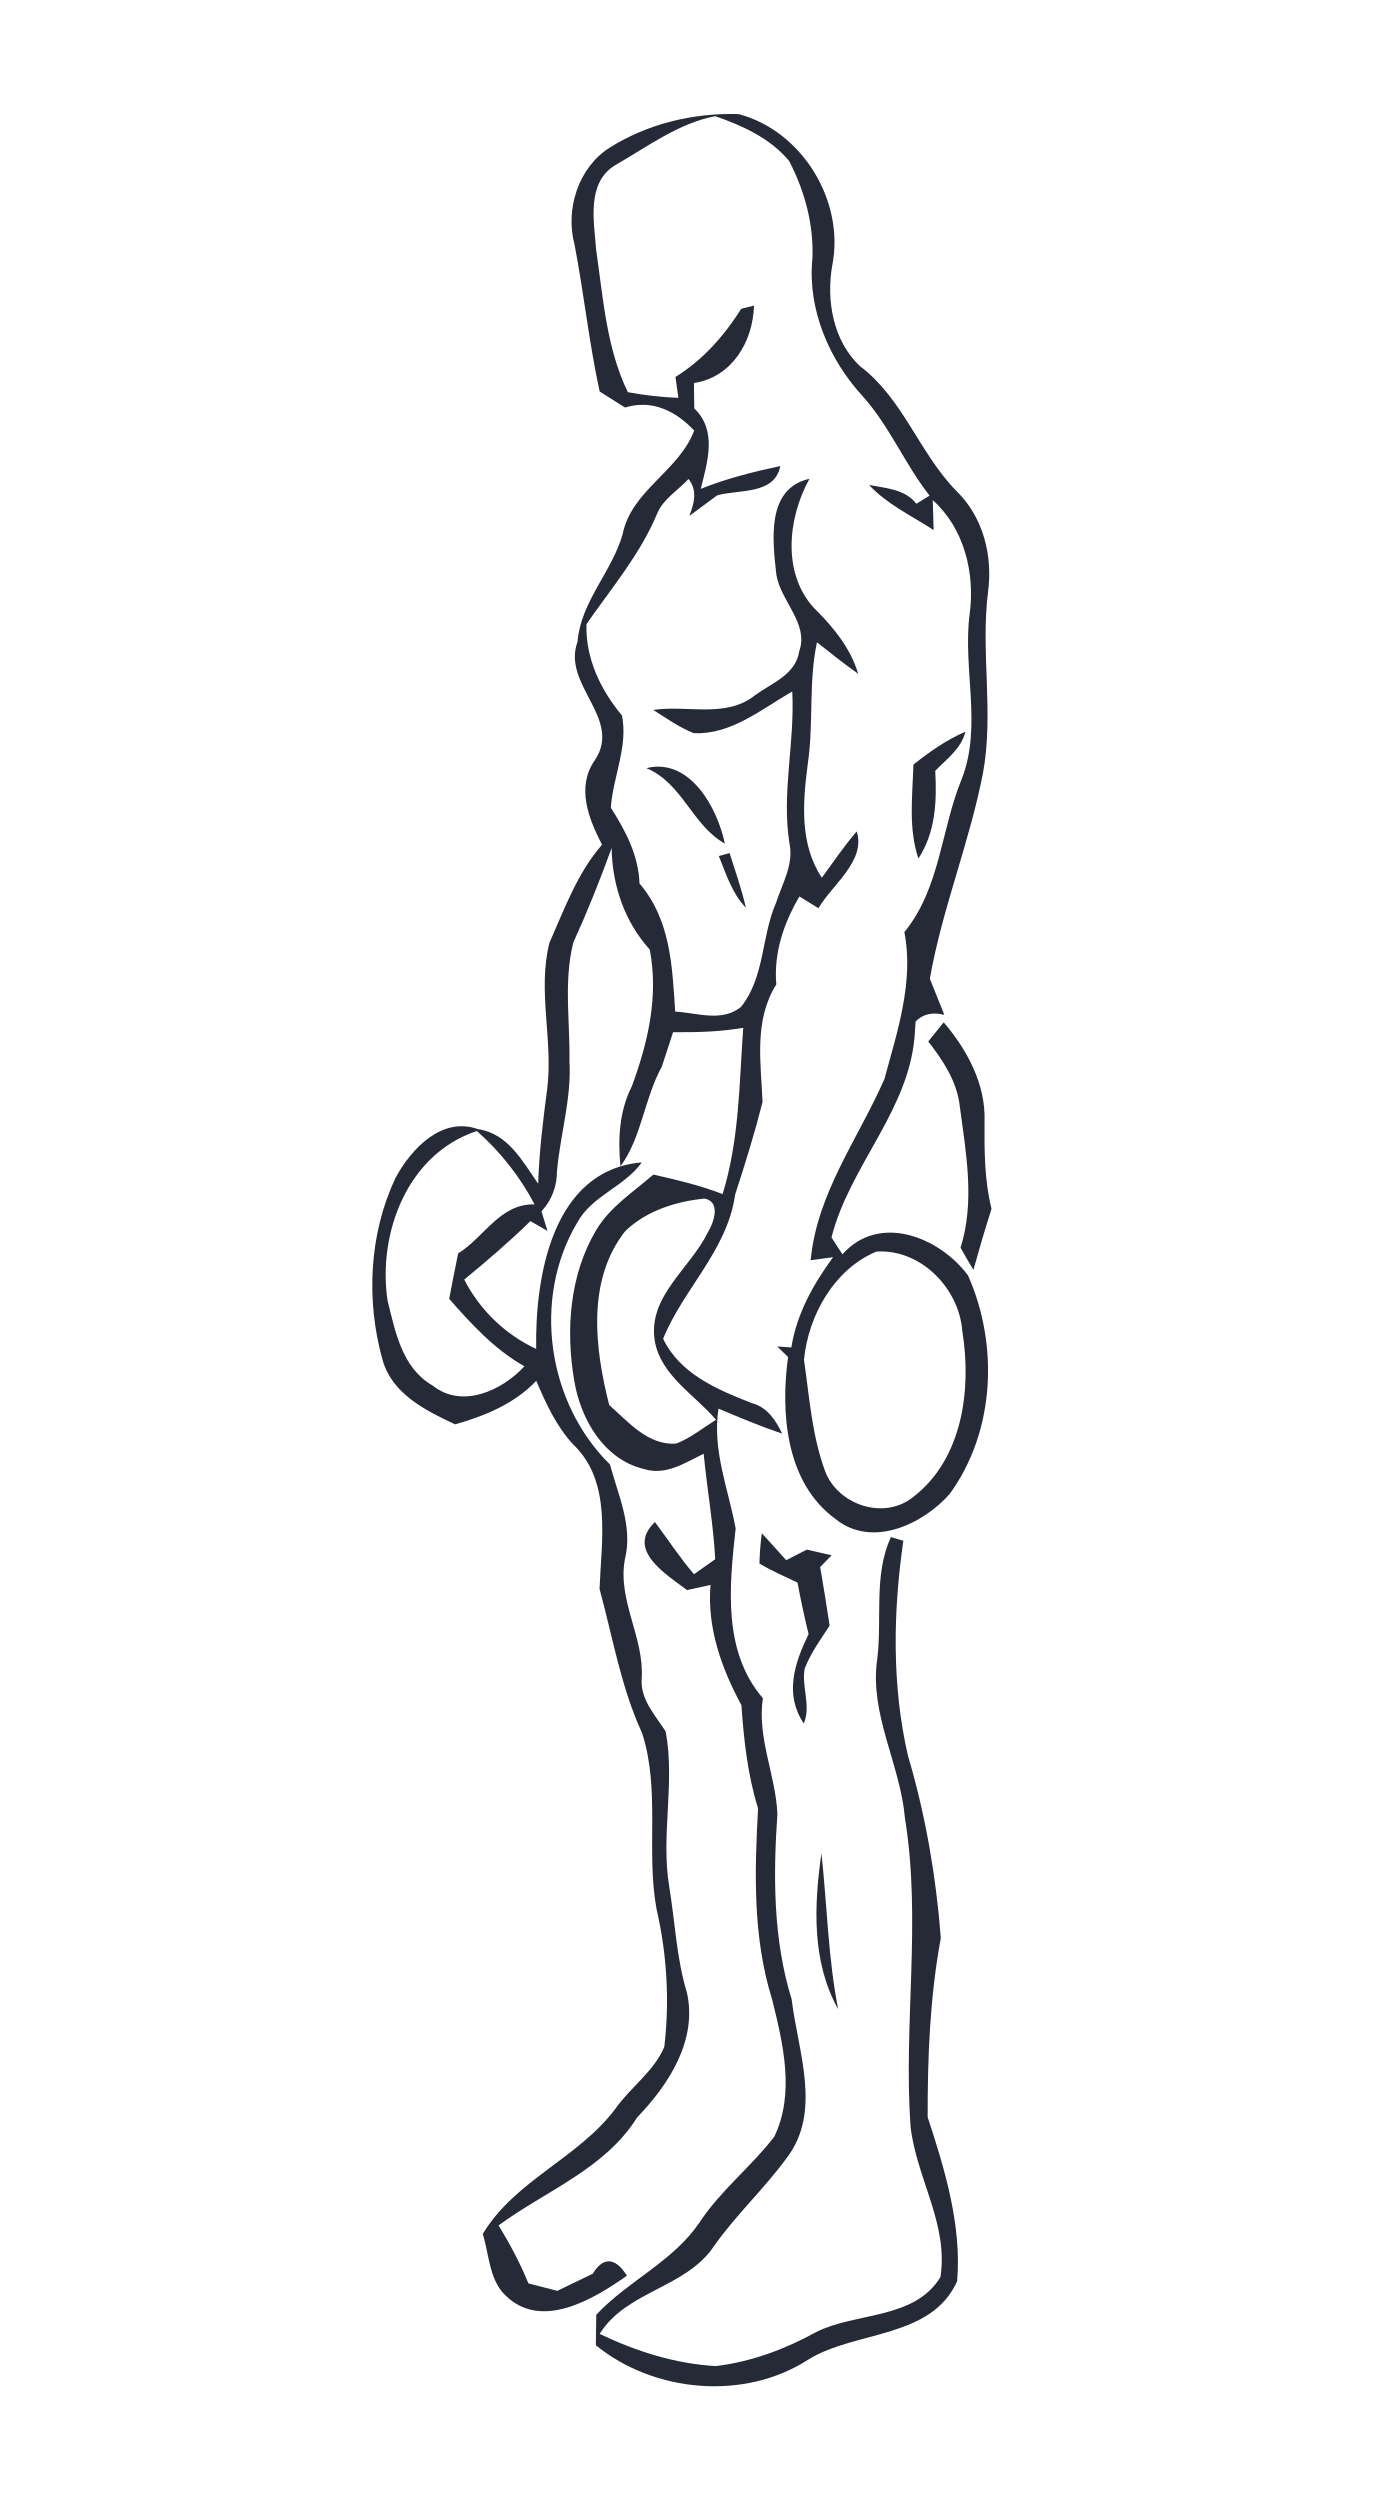
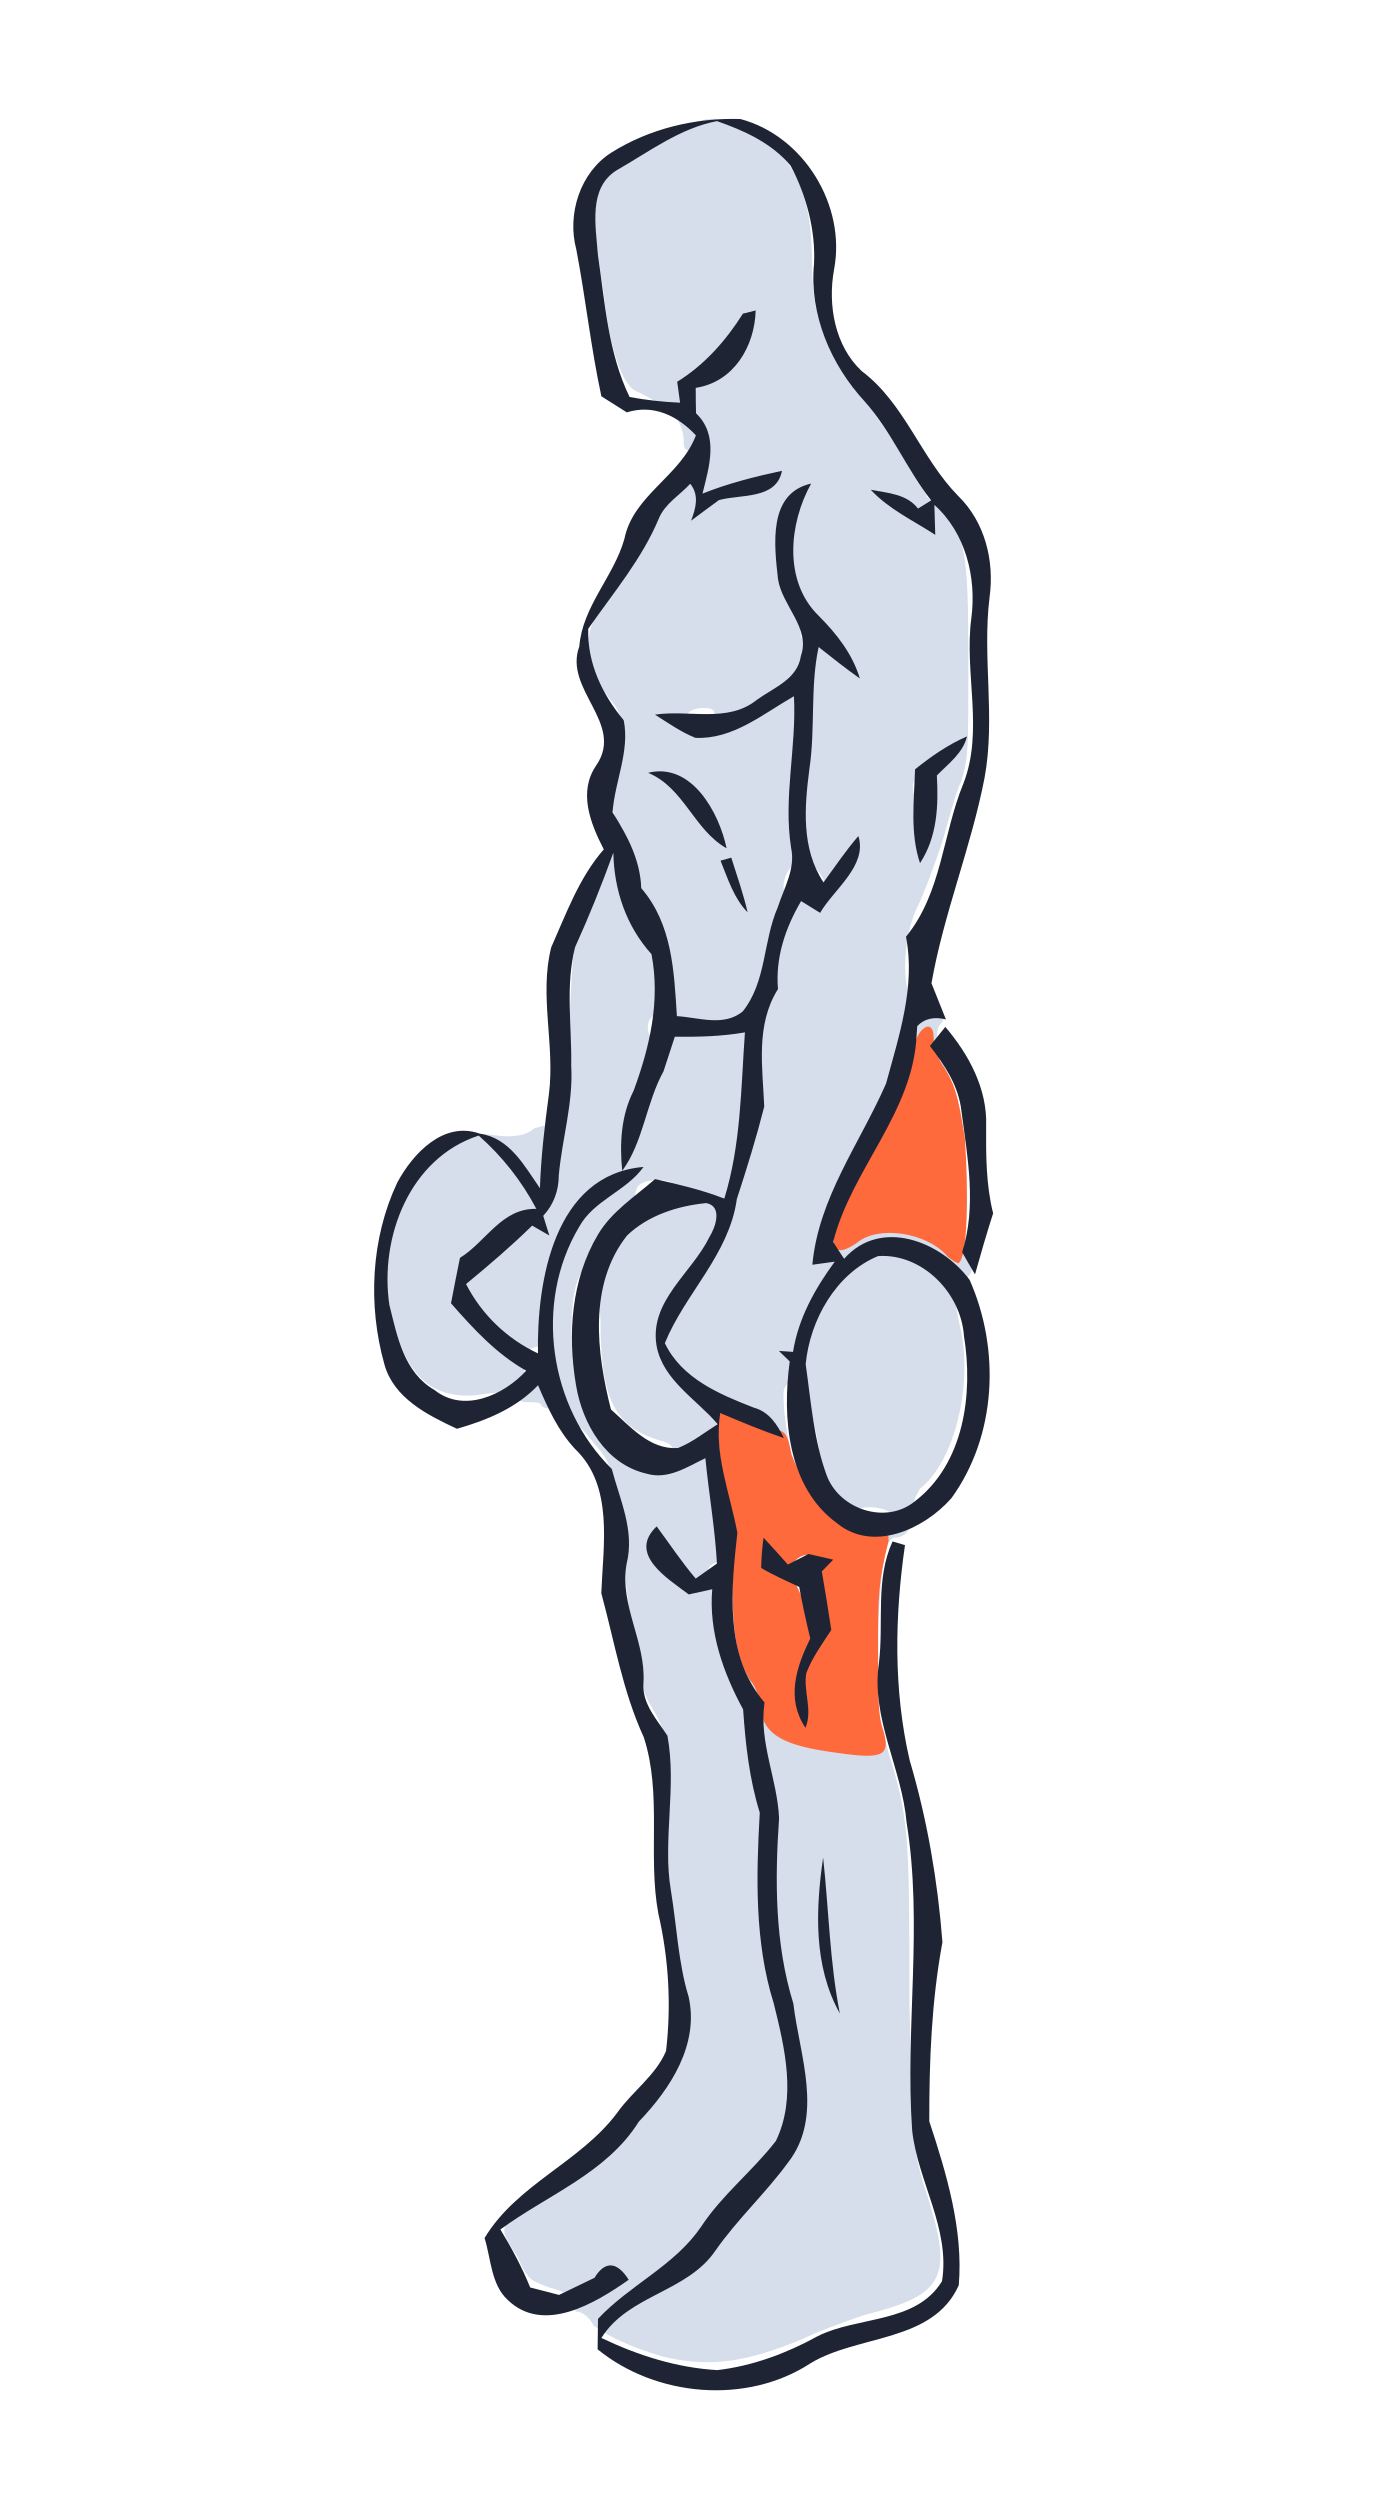
- <svg xmlns="http://www.w3.org/2000/svg" viewBox="16.2 16.5 140.4 250.9">
-   <g fill="#252A36">
-     <path d="M77.38 31.32c3.83-2.41 8.44-3.51 12.95-3.37 6.36 1.68 10.66 8.7 9.4 15.16-.63 3.53.08 7.62 2.79 10.15 4.31 3.24 5.94 8.72 9.67 12.52 2.7 2.62 3.67 6.54 3.16 10.2-.74 6.02.61 12.11-.5 18.11-1.35 6.98-4.1 13.62-5.33 20.63.37.91 1.09 2.72 1.45 3.63-1.2-.3-2.16-.08-2.88.67l-.06.86c-.33 7.84-6.53 13.47-8.38 20.81.36.57.72 1.13 1.1 1.69 3.71-4.17 9.75-1.71 12.6 2.12 3.1 6.99 2.71 15.66-1.83 21.92-2.71 3.09-7.87 5.49-11.5 2.5-4.96-3.62-5.5-10.63-4.73-16.23-.27-.27-.82-.8-1.09-1.06.35.03 1.07.08 1.42.1.53-3.36 2.2-6.35 4.19-9.06-.56.07-1.69.23-2.25.31.62-6.74 4.78-12.2 7.4-18.19 1.29-4.75 2.98-9.8 2-14.74 3.61-4.42 3.67-10.29 5.76-15.37 2.08-5.33.07-11.09.8-16.6.54-4.08-.56-8.57-3.71-11.39.03.76.07 2.26.09 3.01-2.2-1.44-4.66-2.57-6.48-4.53 1.67.33 3.61.41 4.75 1.89.44-.27.88-.54 1.32-.82-2.47-3.15-3.99-6.92-6.67-9.93-3.4-3.68-5.59-8.76-5.09-13.83.16-3.4-.77-6.84-2.34-9.83-1.88-2.27-4.69-3.55-7.41-4.49-3.72.71-6.83 3.09-10.06 4.93-2.89 1.79-2.1 5.64-1.89 8.48.7 4.81 1.03 9.86 3.18 14.29 1.67.31 3.36.5 5.07.57-.07-.52-.22-1.57-.29-2.1 2.76-1.71 4.88-4.12 6.6-6.84l1.28-.32c-.1 3.61-2.2 7.19-6.02 7.77 0 .85.01 1.7.03 2.55 2.32 2.23 1.32 5.36.65 8.07 2.57-1.03 5.27-1.71 7.98-2.29-.56 2.91-4.14 2.33-6.33 2.94-.93.68-1.87 1.37-2.8 2.07.49-1.25.84-2.57-.08-3.71-1.05 1.14-2.53 1.99-3.15 3.48-1.7 4.08-4.59 7.49-7.09 11.08-.11 3.44 1.41 6.59 3.56 9.18.63 3.09-.9 6.16-1.12 9.25 1.48 2.31 2.79 4.81 2.88 7.61 3.12 3.62 3.29 8.32 3.58 12.85 2.19.13 4.7 1.09 6.61-.47 2.4-3.01 2.03-7.07 3.52-10.46.62-1.93 1.79-3.85 1.34-5.95-.81-5.08.56-10.14.28-15.24-3.08 1.76-6.13 4.36-9.89 4.18-1.46-.58-2.74-1.5-4.06-2.33 3.41-.52 7.3.87 10.22-1.48 1.69-1.23 4.09-2.07 4.43-4.41 1-2.79-1.9-5.04-2.3-7.73-.37-3.38-1.04-8.6 3.33-9.58-2.23 4-2.8 9.79.73 13.25 1.8 1.8 3.41 3.83 4.16 6.32-1.42-1-2.78-2.08-4.14-3.16-.86 4.02-.32 8.15-.92 12.19-.5 3.85-.85 8.03 1.41 11.44 1.15-1.57 2.23-3.18 3.5-4.65.94 2.96-2.47 5.35-3.84 7.71-.48-.29-1.43-.88-1.91-1.18-1.58 2.7-2.59 5.66-2.32 8.83-2.26 3.59-1.55 7.82-1.38 11.8-.79 3.12-1.75 6.21-2.75 9.28-.78 5.59-5.19 9.47-7.23 14.47 1.69 3.55 5.49 5.14 8.94 6.48 1.51.4 2.37 1.71 3.01 3.05-2.17-.73-4.28-1.62-6.39-2.51-.65 4.18.98 8.02 1.72 12.03-.63 5.73-1.33 12.31 2.73 17.03-.59 3.99 1.29 7.7 1.46 11.62-.43 6.21-.43 12.6 1.43 18.6.62 5.21 3.08 11.29-.51 15.94-2.26 3.1-5.11 5.72-7.31 8.87-2.84 4.19-8.75 4.44-11.45 8.77 3.65 1.75 7.59 3 11.64 3.23 3.56-.42 6.97-1.69 10.1-3.42 4.02-2.01 9.85-1.23 12.46-5.51.84-5.3-2.44-10.01-3-15.14-.72-10.3 1.11-20.67-.56-30.92-.46-5.41-3.59-10.44-2.78-15.97.51-4.08-.39-8.38 1.37-12.24.31.09.94.28 1.25.37-1.03 7.12-1.17 14.52.47 21.6 1.76 5.94 2.82 12.11 3.29 18.27-1.1 5.94-1.33 11.95-1.32 17.98 1.73 5.24 3.43 10.9 2.96 16.46-2.58 5.77-10.12 4.94-14.88 7.83-6.42 4.2-15.54 3.37-21.38-1.4l.04-3.06c3.19-3.41 7.71-5.34 10.36-9.26 2.11-3.21 5.18-5.59 7.5-8.6 2.1-4.33.89-9.35-.21-13.79-1.94-6.19-1.77-12.77-1.41-19.17-1.05-3.38-1.43-6.86-1.67-10.36-2-3.68-3.47-7.82-3.1-12.07l-2.36.52c-2.12-1.6-6.16-4.04-3.22-6.83 1.3 1.75 2.5 3.58 3.92 5.24.71-.51 1.42-1.01 2.13-1.51-.19-3.55-.82-7.05-1.16-10.58-1.85.89-3.77 2.2-5.93 1.55-4.08-.95-6.42-5.01-7.06-8.89-.87-5.06-.47-10.61 2.2-15.1 1.38-2.34 3.74-3.83 5.74-5.58 2.34.53 4.7 1.08 6.95 1.96 1.68-5.43 1.67-11.09 2.07-16.69-2.33.41-4.69.46-7.04.44-.38 1.15-.76 2.3-1.13 3.46-1.76 3.19-2.02 7.11-4.15 10-.27-2.75-.12-5.55 1.15-8.05 1.62-4.41 2.69-8.99 1.79-13.7-2.53-2.81-3.76-6.42-3.83-10.19-1.16 3.21-2.43 6.38-3.84 9.48-.99 3.88-.32 7.95-.39 11.91.22 3.73-.92 7.33-1.25 11.02 0 1.52-.52 2.93-1.56 4.05.15.49.45 1.48.61 1.97-.43-.24-1.29-.74-1.72-.99-2.11 2.07-4.36 3.99-6.64 5.87 1.58 3.07 4.1 5.49 7.22 6.96-.12-7.23 1.61-17.96 10.6-18.72-1.76 2.46-5.02 3.34-6.49 6.06-4.52 7.62-3 18.06 3.3 24.26.83 3.12 2.32 6.23 1.49 9.53-.75 4.15 1.97 7.84 1.69 11.98-.14 2.08 1.36 3.65 2.41 5.28.96 5.18-.51 10.42.36 15.61.58 3.53.72 7.15 1.77 10.6 1.07 4.79-1.83 9.23-5 12.53-3.24 5.18-9.17 7.35-13.9 10.83 1.13 1.86 2.17 3.79 2.99 5.82.72.19 2.17.56 2.9.75 1.19-.57 2.38-1.14 3.56-1.72 1-1.66 2.23-1.72 3.43.2-3.36 2.36-8.56 5.5-12.16 2.01-1.67-1.56-1.66-4.13-2.31-6.2 3.26-5.42 9.59-7.59 13.32-12.58 1.51-2.15 3.88-3.75 4.9-6.2.54-4.58.27-9.28-.77-13.78-1.09-5.84.4-11.98-1.46-17.71-2.12-4.6-2.95-9.63-4.27-14.47.18-4.82 1.27-10.76-2.63-14.48-1.71-1.83-2.75-4.13-3.72-6.4-2.2 2.31-5.14 3.51-8.14 4.37-2.96-1.38-6.35-3.07-7.29-6.48-1.67-5.96-1.35-12.63 1.3-18.25 1.56-2.9 4.64-6.2 8.28-4.9 3.01.43 4.48 3.24 6.04 5.48.1-3.17.48-6.31.9-9.45.63-4.9-.99-9.9.23-14.73 1.51-3.39 2.8-7.01 5.28-9.84-1.34-2.61-2.62-5.78-.72-8.49 2.8-4.19-3.33-7.57-1.74-11.88.33-4.06 3.46-7.01 4.53-10.81.89-4.4 5.62-6.28 7.18-10.39-1.85-1.96-4.23-3.15-6.94-2.31-.85-.53-1.7-1.07-2.55-1.61-1.06-4.88-1.58-9.85-2.52-14.75-.95-3.52.38-7.73 3.52-9.72M55.09 147c.79 3.16 1.45 6.79 4.54 8.56 2.94 2.35 6.96.5 9.2-1.94-3-1.69-5.31-4.22-7.55-6.77.3-1.52.58-3.05.9-4.56 2.63-1.62 4.18-5 7.67-4.92a25.89 25.89 0 00-5.79-7.36c-6.96 2.28-9.96 10.23-8.97 16.99m23.87-6.96c-3.9 4.93-3.07 11.78-1.62 17.47 1.92 1.69 3.9 4.07 6.73 3.87 1.45-.57 2.67-1.57 3.99-2.39-2.12-2.5-5.51-4.42-6.14-7.87-.76-4.51 3.56-7.3 5.32-10.95.59-.94 1.34-3.06-.33-3.38-2.87.28-5.83 1.22-7.95 3.25m25.2 2.07c-4.23 1.74-6.85 6.43-7.27 10.86.54 3.75.8 7.63 2.13 11.21 1.29 3.37 5.92 4.91 8.81 2.57 4.97-3.79 5.9-10.82 4.95-16.63-.3-4.31-4.18-8.3-8.62-8.01z" />
-     <path d="M107.87 93.24c1.61-1.29 3.31-2.48 5.22-3.31-.42 1.71-1.88 2.74-3.03 3.93.17 3.05.04 6.16-1.69 8.8-1.02-3.03-.59-6.28-.5-9.42zM81.07 93.59c4.37-1.08 7.13 3.99 7.88 7.58-3.3-1.87-4.26-6.07-7.88-7.58zM88.34 102.41c.27-.07.81-.23 1.08-.3.58 1.82 1.21 3.63 1.64 5.49-1.4-1.44-1.98-3.38-2.72-5.19zM109.36 121.02c.52-.64 1.03-1.28 1.55-1.92 2.35 2.76 4.22 6.2 4.1 9.93-.02 2.94-.02 5.91.7 8.79-.65 2.03-1.25 4.08-1.82 6.13-.44-.74-.87-1.48-1.29-2.23 1.46-4.61.55-9.48-.07-14.15-.27-2.51-1.66-4.61-3.17-6.55zM92.42 173.42c.02-1.02.1-2.03.24-3.04.82.89 1.63 1.79 2.44 2.7.52-.27 1.55-.8 2.07-1.06.63.14 1.87.43 2.49.57-.29.3-.86.89-1.15 1.18.34 1.96.66 3.91.95 5.88-.91 1.39-1.9 2.75-2.5 4.31-.34 1.83.66 3.71-.09 5.51-1.98-2.92-.92-6.11.48-8.97-.42-1.72-.79-3.44-1.11-5.17-1.29-.61-2.6-1.18-3.82-1.91zM100.32 218.15c-2.67-4.77-2.43-10.43-1.68-15.65.57 5.21.66 10.47 1.68 15.65z" />
+ <svg xmlns="http://www.w3.org/2000/svg" viewBox="16 16 140 251" class="ekd">
+   <g transform="translate(16 16) scale(0.34847)">
+     <path class="b" fill="#D5DEEA" d="M191 679C181 676 175 673 171 670C170 668 168 666 166 666C165 665 164 664 164 663C164 661 162 660 158 659C153 657 152 657 149 650C143 641 143 641 159 631C189 612 203 589 197 570C194 560 192 536 192 518C192 500 192 500 189 494C186 489 185 487 185 483C185 480 184 474 182 469C181 461 180 456 180 448C180 434 177 423 173 418C172 417 169 413 167 411C164 407 163 406 161 406C159 406 157 406 156 405C156 404 154 404 152 404C150 404 148 403 147 402C146 401 143 401 137 402C124 403 117 396 113 380C106 353 122 324 142 327C148 328 152 327 154 325C155 325 157 324 159 324C163 324 163 324 164 297C165 272 165 272 169 263C171 258 173 252 173 250C173 246 173 246 176 246C180 245 181 241 179 238C176 235 176 231 177 224C180 213 180 207 177 203C167 191 167 183 176 170C180 165 185 157 187 152C192 144 196 139 200 138C204 137 203 131 200 130C197 130 197 129 197 127C197 123 194 118 192 118C191 118 190 117 189 116C188 115 186 114 184 113C180 112 176 103 174 85C169 52 169 51 192 39C204 33 206 33 214 37C229 44 234 55 234 77C234 91 238 102 249 115C252 119 267 141 267 143C267 143 269 145 271 147C278 154 279 158 279 190C279 217 279 218 277 225C275 229 273 238 271 244C269 250 266 258 264 262C259 273 260 291 266 292C271 292 273 293 271 295C269 297 270 303 273 309C277 317 279 336 278 352C278 359 278 363 279 363C281 365 280 368 277 369C275 370 274 371 277 384C280 400 275 421 265 429C264 431 263 432 263 436C263 440 261 443 258 443C255 443 254 450 253 468C252 487 252 491 256 505C262 524 262 530 262 576C263 618 263 618 266 629C275 656 273 661 249 667C243 669 235 672 231 674C214 681 204 682 191 679ZM237 459C237 450 236 448 232 448C228 449 227 453 229 455C229 456 230 458 231 460C232 468 238 467 237 459ZM210 454C210 451 210 450 208 450C204 450 203 453 204 456C206 459 210 457 210 454ZM258 438C258 434 247 433 246 436C245 440 247 441 252 441C257 441 258 440 258 438ZM194 420C194 417 194 416 190 415C177 411 173 403 173 380C172 366 172 366 169 366C163 366 163 402 170 408C170 409 171 410 171 411C171 416 182 423 190 423C194 423 194 422 194 420ZM236 422C237 417 232 399 230 398C228 398 227 398 226 400C225 402 227 418 229 421C230 423 235 424 236 422ZM160 393C160 387 152 386 151 392C151 397 151 398 156 398C159 398 160 397 160 393ZM192 347C198 345 197 341 191 340C185 340 183 341 183 345C183 349 186 350 192 347ZM194 296C194 293 193 292 191 292C187 292 186 295 187 298C189 301 194 299 194 296ZM238 256C238 253 234 248 231 248C227 249 225 254 226 257C227 260 237 259 238 256ZM270 227C270 223 264 222 263 226C263 230 264 231 267 231C269 231 270 230 270 227ZM206 208C206 205 206 204 203 204C198 204 197 206 198 210C200 213 206 211 206 208ZM234 196C234 194 233 194 231 194C227 194 226 196 227 199C229 202 234 200 234 196ZM238 182C238 179 237 178 235 178C231 178 230 181 231 184C233 187 238 185 238 182Z" />
+     <path class="m m-glutes" fill="#FF6A3D" d="M273 362C267 355 253 353 247 358C237 365 238 355 250 333C258 317 262 309 263 303C264 296 269 293 269 299C269 301 270 304 271 306C275 312 276 315 278 328C279 342 279 363 276 364C276 364 274 363 273 362Z" />
+     <path class="m m-hams" fill="#FF6A3D" d="M241 505C226 503 220 500 219 492C219 490 218 486 216 484C212 477 211 470 211 454C212 441 211 438 209 430C207 418 206 407 208 407C209 407 212 408 215 409C218 410 222 412 223 412C226 412 227 413 228 419C233 432 242 441 251 441C256 441 256 441 256 444C253 456 253 460 253 475C253 488 253 493 254 497C257 506 255 507 241 505ZM237 459C237 450 236 448 232 448C228 449 227 453 229 455C229 456 230 458 231 460C232 468 238 467 237 459Z" />
+   </g>
+   <g class="l">
+     <g fill="#1E2433">
+       <path d="M77.38 31.32c3.83-2.41 8.44-3.51 12.95-3.37 6.36 1.68 10.66 8.7 9.4 15.16-.63 3.53.08 7.62 2.79 10.15 4.31 3.24 5.94 8.72 9.67 12.52 2.7 2.62 3.67 6.54 3.16 10.2-.74 6.02.61 12.11-.5 18.11-1.35 6.98-4.1 13.62-5.33 20.63.37.91 1.09 2.72 1.45 3.63-1.2-.3-2.16-.08-2.88.67l-.06.86c-.33 7.84-6.53 13.47-8.38 20.81.36.57.72 1.13 1.1 1.69 3.71-4.17 9.75-1.71 12.6 2.12 3.1 6.99 2.71 15.66-1.83 21.92-2.71 3.09-7.87 5.49-11.5 2.5-4.96-3.62-5.5-10.63-4.73-16.23-.27-.27-.82-.8-1.09-1.06.35.03 1.07.08 1.42.1.53-3.36 2.2-6.35 4.19-9.06-.56.07-1.69.23-2.25.31.62-6.74 4.78-12.2 7.4-18.19 1.29-4.75 2.98-9.8 2-14.74 3.61-4.42 3.67-10.29 5.76-15.37 2.08-5.33.07-11.09.8-16.6.54-4.08-.56-8.57-3.71-11.39.03.76.07 2.26.09 3.01-2.2-1.44-4.66-2.57-6.48-4.53 1.67.33 3.61.41 4.75 1.89.44-.27.88-.54 1.32-.82-2.47-3.15-3.99-6.92-6.67-9.93-3.4-3.68-5.59-8.76-5.09-13.83.16-3.4-.77-6.84-2.34-9.83-1.88-2.27-4.69-3.55-7.41-4.49-3.72.71-6.83 3.09-10.06 4.93-2.89 1.79-2.1 5.64-1.89 8.48.7 4.81 1.03 9.86 3.18 14.29 1.67.31 3.36.5 5.07.57-.07-.52-.22-1.57-.29-2.1 2.76-1.71 4.88-4.12 6.6-6.84l1.28-.32c-.1 3.61-2.2 7.19-6.02 7.77 0 .85.01 1.7.03 2.55 2.32 2.23 1.32 5.36.65 8.07 2.57-1.03 5.27-1.71 7.98-2.29-.56 2.91-4.14 2.33-6.33 2.94-.93.68-1.87 1.37-2.8 2.07.49-1.25.84-2.57-.08-3.71-1.05 1.14-2.53 1.99-3.15 3.48-1.7 4.08-4.59 7.49-7.09 11.08-.11 3.44 1.41 6.59 3.56 9.18.63 3.09-.9 6.16-1.12 9.25 1.48 2.31 2.79 4.81 2.88 7.61 3.12 3.62 3.29 8.32 3.58 12.85 2.19.13 4.7 1.09 6.61-.47 2.4-3.01 2.03-7.07 3.52-10.46.62-1.93 1.79-3.85 1.34-5.95-.81-5.08.56-10.14.28-15.24-3.08 1.76-6.13 4.36-9.89 4.18-1.46-.58-2.74-1.5-4.06-2.33 3.41-.52 7.3.87 10.22-1.48 1.69-1.23 4.09-2.07 4.43-4.41 1-2.79-1.9-5.04-2.3-7.73-.37-3.38-1.04-8.6 3.33-9.58-2.23 4-2.8 9.79.73 13.25 1.8 1.8 3.41 3.83 4.16 6.32-1.42-1-2.78-2.08-4.14-3.16-.86 4.02-.32 8.15-.92 12.19-.5 3.85-.85 8.03 1.41 11.44 1.15-1.57 2.23-3.18 3.5-4.65.94 2.96-2.47 5.35-3.84 7.71-.48-.29-1.43-.88-1.91-1.18-1.58 2.7-2.59 5.66-2.32 8.83-2.26 3.59-1.55 7.82-1.38 11.8-.79 3.12-1.75 6.21-2.75 9.28-.78 5.59-5.19 9.47-7.23 14.47 1.69 3.55 5.49 5.14 8.94 6.48 1.51.4 2.37 1.71 3.01 3.05-2.17-.73-4.28-1.62-6.39-2.51-.65 4.18.98 8.02 1.72 12.03-.63 5.73-1.33 12.31 2.73 17.03-.59 3.99 1.29 7.7 1.46 11.62-.43 6.21-.43 12.6 1.43 18.6.62 5.21 3.08 11.29-.51 15.94-2.26 3.1-5.11 5.72-7.31 8.87-2.84 4.19-8.75 4.44-11.45 8.77 3.65 1.75 7.59 3 11.64 3.23 3.56-.42 6.97-1.69 10.1-3.42 4.02-2.01 9.85-1.23 12.46-5.51.84-5.3-2.44-10.01-3-15.14-.72-10.3 1.11-20.67-.56-30.92-.46-5.41-3.59-10.44-2.78-15.97.51-4.08-.39-8.38 1.37-12.24.31.09.94.28 1.25.37-1.03 7.12-1.17 14.52.47 21.6 1.76 5.94 2.82 12.11 3.29 18.27-1.1 5.94-1.33 11.95-1.32 17.98 1.73 5.24 3.43 10.9 2.96 16.46-2.58 5.77-10.12 4.94-14.88 7.83-6.42 4.2-15.54 3.37-21.38-1.4l.04-3.06c3.19-3.41 7.71-5.34 10.36-9.26 2.11-3.21 5.18-5.59 7.5-8.6 2.1-4.33.89-9.35-.21-13.79-1.94-6.19-1.77-12.77-1.41-19.17-1.05-3.38-1.43-6.86-1.67-10.36-2-3.68-3.47-7.82-3.1-12.07l-2.36.52c-2.12-1.6-6.16-4.04-3.22-6.83 1.3 1.75 2.5 3.58 3.92 5.24.71-.51 1.42-1.01 2.13-1.51-.19-3.55-.82-7.05-1.16-10.58-1.85.89-3.77 2.2-5.93 1.55-4.08-.95-6.42-5.01-7.06-8.89-.87-5.06-.47-10.61 2.2-15.1 1.38-2.34 3.74-3.83 5.74-5.58 2.34.53 4.7 1.08 6.95 1.96 1.68-5.43 1.67-11.09 2.07-16.69-2.33.41-4.69.46-7.04.44-.38 1.15-.76 2.3-1.13 3.46-1.76 3.19-2.02 7.11-4.15 10-.27-2.75-.12-5.55 1.15-8.05 1.62-4.41 2.69-8.99 1.79-13.7-2.53-2.81-3.76-6.42-3.83-10.19-1.16 3.21-2.43 6.38-3.84 9.48-.99 3.88-.32 7.95-.39 11.91.22 3.73-.92 7.33-1.25 11.02 0 1.52-.52 2.93-1.56 4.05.15.49.45 1.48.61 1.97-.43-.24-1.29-.74-1.72-.99-2.11 2.07-4.36 3.99-6.64 5.87 1.58 3.07 4.1 5.49 7.22 6.96-.12-7.23 1.61-17.96 10.6-18.72-1.76 2.46-5.02 3.34-6.49 6.06-4.52 7.62-3 18.06 3.3 24.26.83 3.12 2.32 6.23 1.49 9.53-.75 4.15 1.97 7.84 1.69 11.98-.14 2.08 1.36 3.65 2.41 5.28.96 5.18-.51 10.42.36 15.61.58 3.53.72 7.15 1.77 10.6 1.07 4.79-1.83 9.23-5 12.53-3.24 5.18-9.17 7.35-13.9 10.83 1.13 1.86 2.17 3.79 2.99 5.82.72.19 2.17.56 2.9.75 1.19-.57 2.38-1.14 3.56-1.72 1-1.66 2.23-1.72 3.43.2-3.36 2.36-8.56 5.5-12.16 2.01-1.67-1.56-1.66-4.13-2.31-6.2 3.26-5.42 9.59-7.59 13.32-12.58 1.51-2.15 3.88-3.75 4.9-6.2.54-4.58.27-9.28-.77-13.78-1.09-5.84.4-11.98-1.46-17.71-2.12-4.6-2.95-9.63-4.27-14.47.18-4.82 1.27-10.76-2.63-14.48-1.71-1.83-2.75-4.13-3.72-6.4-2.2 2.31-5.14 3.51-8.14 4.37-2.96-1.38-6.35-3.07-7.29-6.48-1.67-5.96-1.35-12.63 1.3-18.25 1.56-2.9 4.64-6.2 8.28-4.9 3.01.43 4.48 3.24 6.04 5.48.1-3.17.48-6.31.9-9.45.63-4.9-.99-9.9.23-14.73 1.51-3.39 2.8-7.01 5.28-9.84-1.34-2.61-2.62-5.78-.72-8.49 2.8-4.19-3.33-7.57-1.74-11.88.33-4.06 3.46-7.01 4.53-10.81.89-4.4 5.62-6.28 7.18-10.39-1.85-1.96-4.23-3.15-6.94-2.31-.85-.53-1.7-1.07-2.55-1.61-1.06-4.88-1.58-9.85-2.52-14.75-.95-3.52.38-7.73 3.52-9.72M55.09 147c.79 3.16 1.45 6.79 4.54 8.56 2.94 2.35 6.96.5 9.2-1.94-3-1.69-5.31-4.22-7.55-6.77.3-1.52.58-3.05.9-4.56 2.63-1.62 4.18-5 7.67-4.92a25.89 25.89 0 00-5.79-7.36c-6.96 2.28-9.96 10.23-8.97 16.99m23.87-6.96c-3.9 4.93-3.07 11.78-1.62 17.47 1.92 1.69 3.9 4.07 6.73 3.87 1.45-.57 2.67-1.57 3.99-2.39-2.12-2.5-5.51-4.42-6.14-7.87-.76-4.51 3.56-7.3 5.32-10.95.59-.94 1.34-3.06-.33-3.38-2.87.28-5.83 1.22-7.95 3.25m25.2 2.07c-4.23 1.74-6.85 6.43-7.27 10.86.54 3.75.8 7.63 2.13 11.21 1.29 3.37 5.92 4.91 8.81 2.57 4.97-3.79 5.9-10.82 4.95-16.63-.3-4.31-4.18-8.3-8.62-8.01z" />
+       <path d="M107.87 93.24c1.61-1.29 3.31-2.48 5.22-3.31-.42 1.71-1.88 2.74-3.03 3.93.17 3.05.04 6.16-1.69 8.8-1.02-3.03-.59-6.28-.5-9.42zM81.07 93.59c4.37-1.08 7.13 3.99 7.88 7.58-3.3-1.87-4.26-6.07-7.88-7.58zM88.34 102.41c.27-.07.81-.23 1.08-.3.58 1.82 1.21 3.63 1.64 5.49-1.4-1.44-1.98-3.38-2.72-5.19zM109.36 121.02c.52-.64 1.03-1.28 1.55-1.92 2.35 2.76 4.22 6.2 4.1 9.93-.02 2.94-.02 5.91.7 8.79-.65 2.03-1.25 4.08-1.82 6.13-.44-.74-.87-1.48-1.29-2.23 1.46-4.61.55-9.48-.07-14.15-.27-2.51-1.66-4.61-3.17-6.55zM92.42 173.42c.02-1.02.1-2.03.24-3.04.82.89 1.63 1.79 2.44 2.7.52-.27 1.55-.8 2.07-1.06.63.14 1.87.43 2.49.57-.29.3-.86.89-1.15 1.18.34 1.96.66 3.91.95 5.88-.91 1.39-1.9 2.75-2.5 4.31-.34 1.83.66 3.71-.09 5.51-1.98-2.92-.92-6.11.48-8.97-.42-1.72-.79-3.44-1.11-5.17-1.29-.61-2.6-1.18-3.82-1.91zM100.32 218.15c-2.67-4.77-2.43-10.43-1.68-15.65.57 5.21.66 10.47 1.68 15.65z" />
+     </g>
  </g>
</svg>
